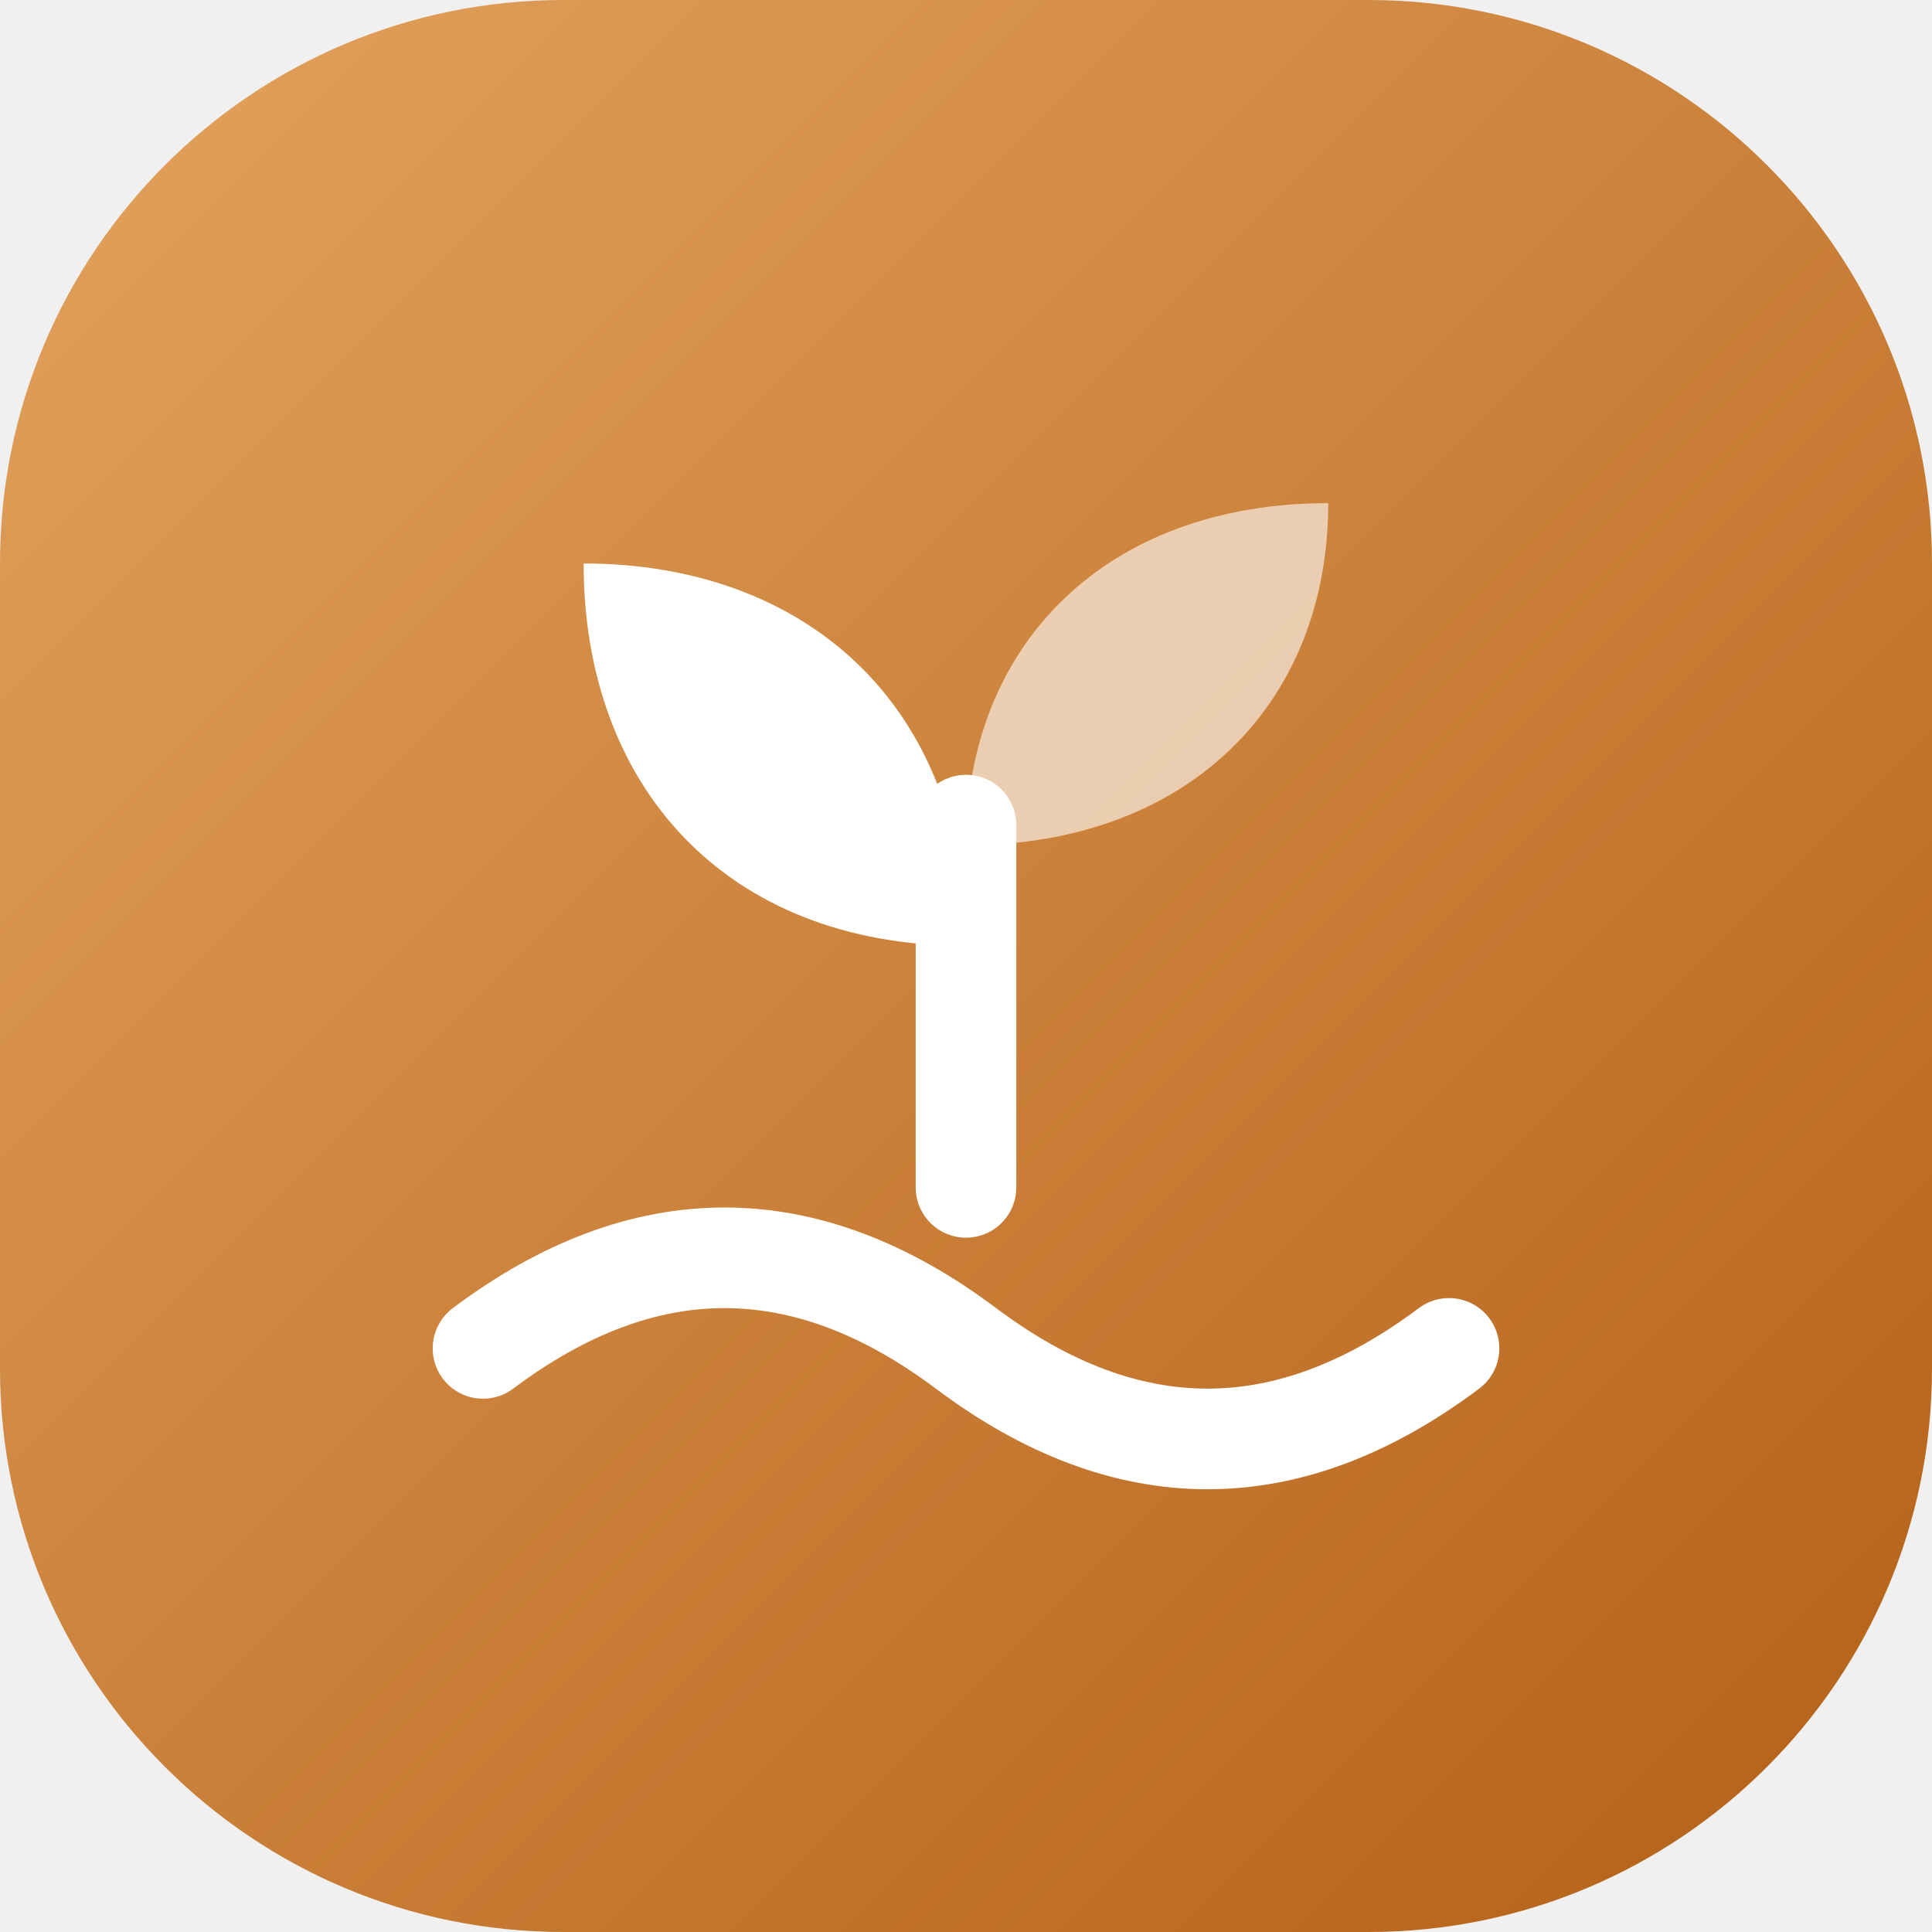
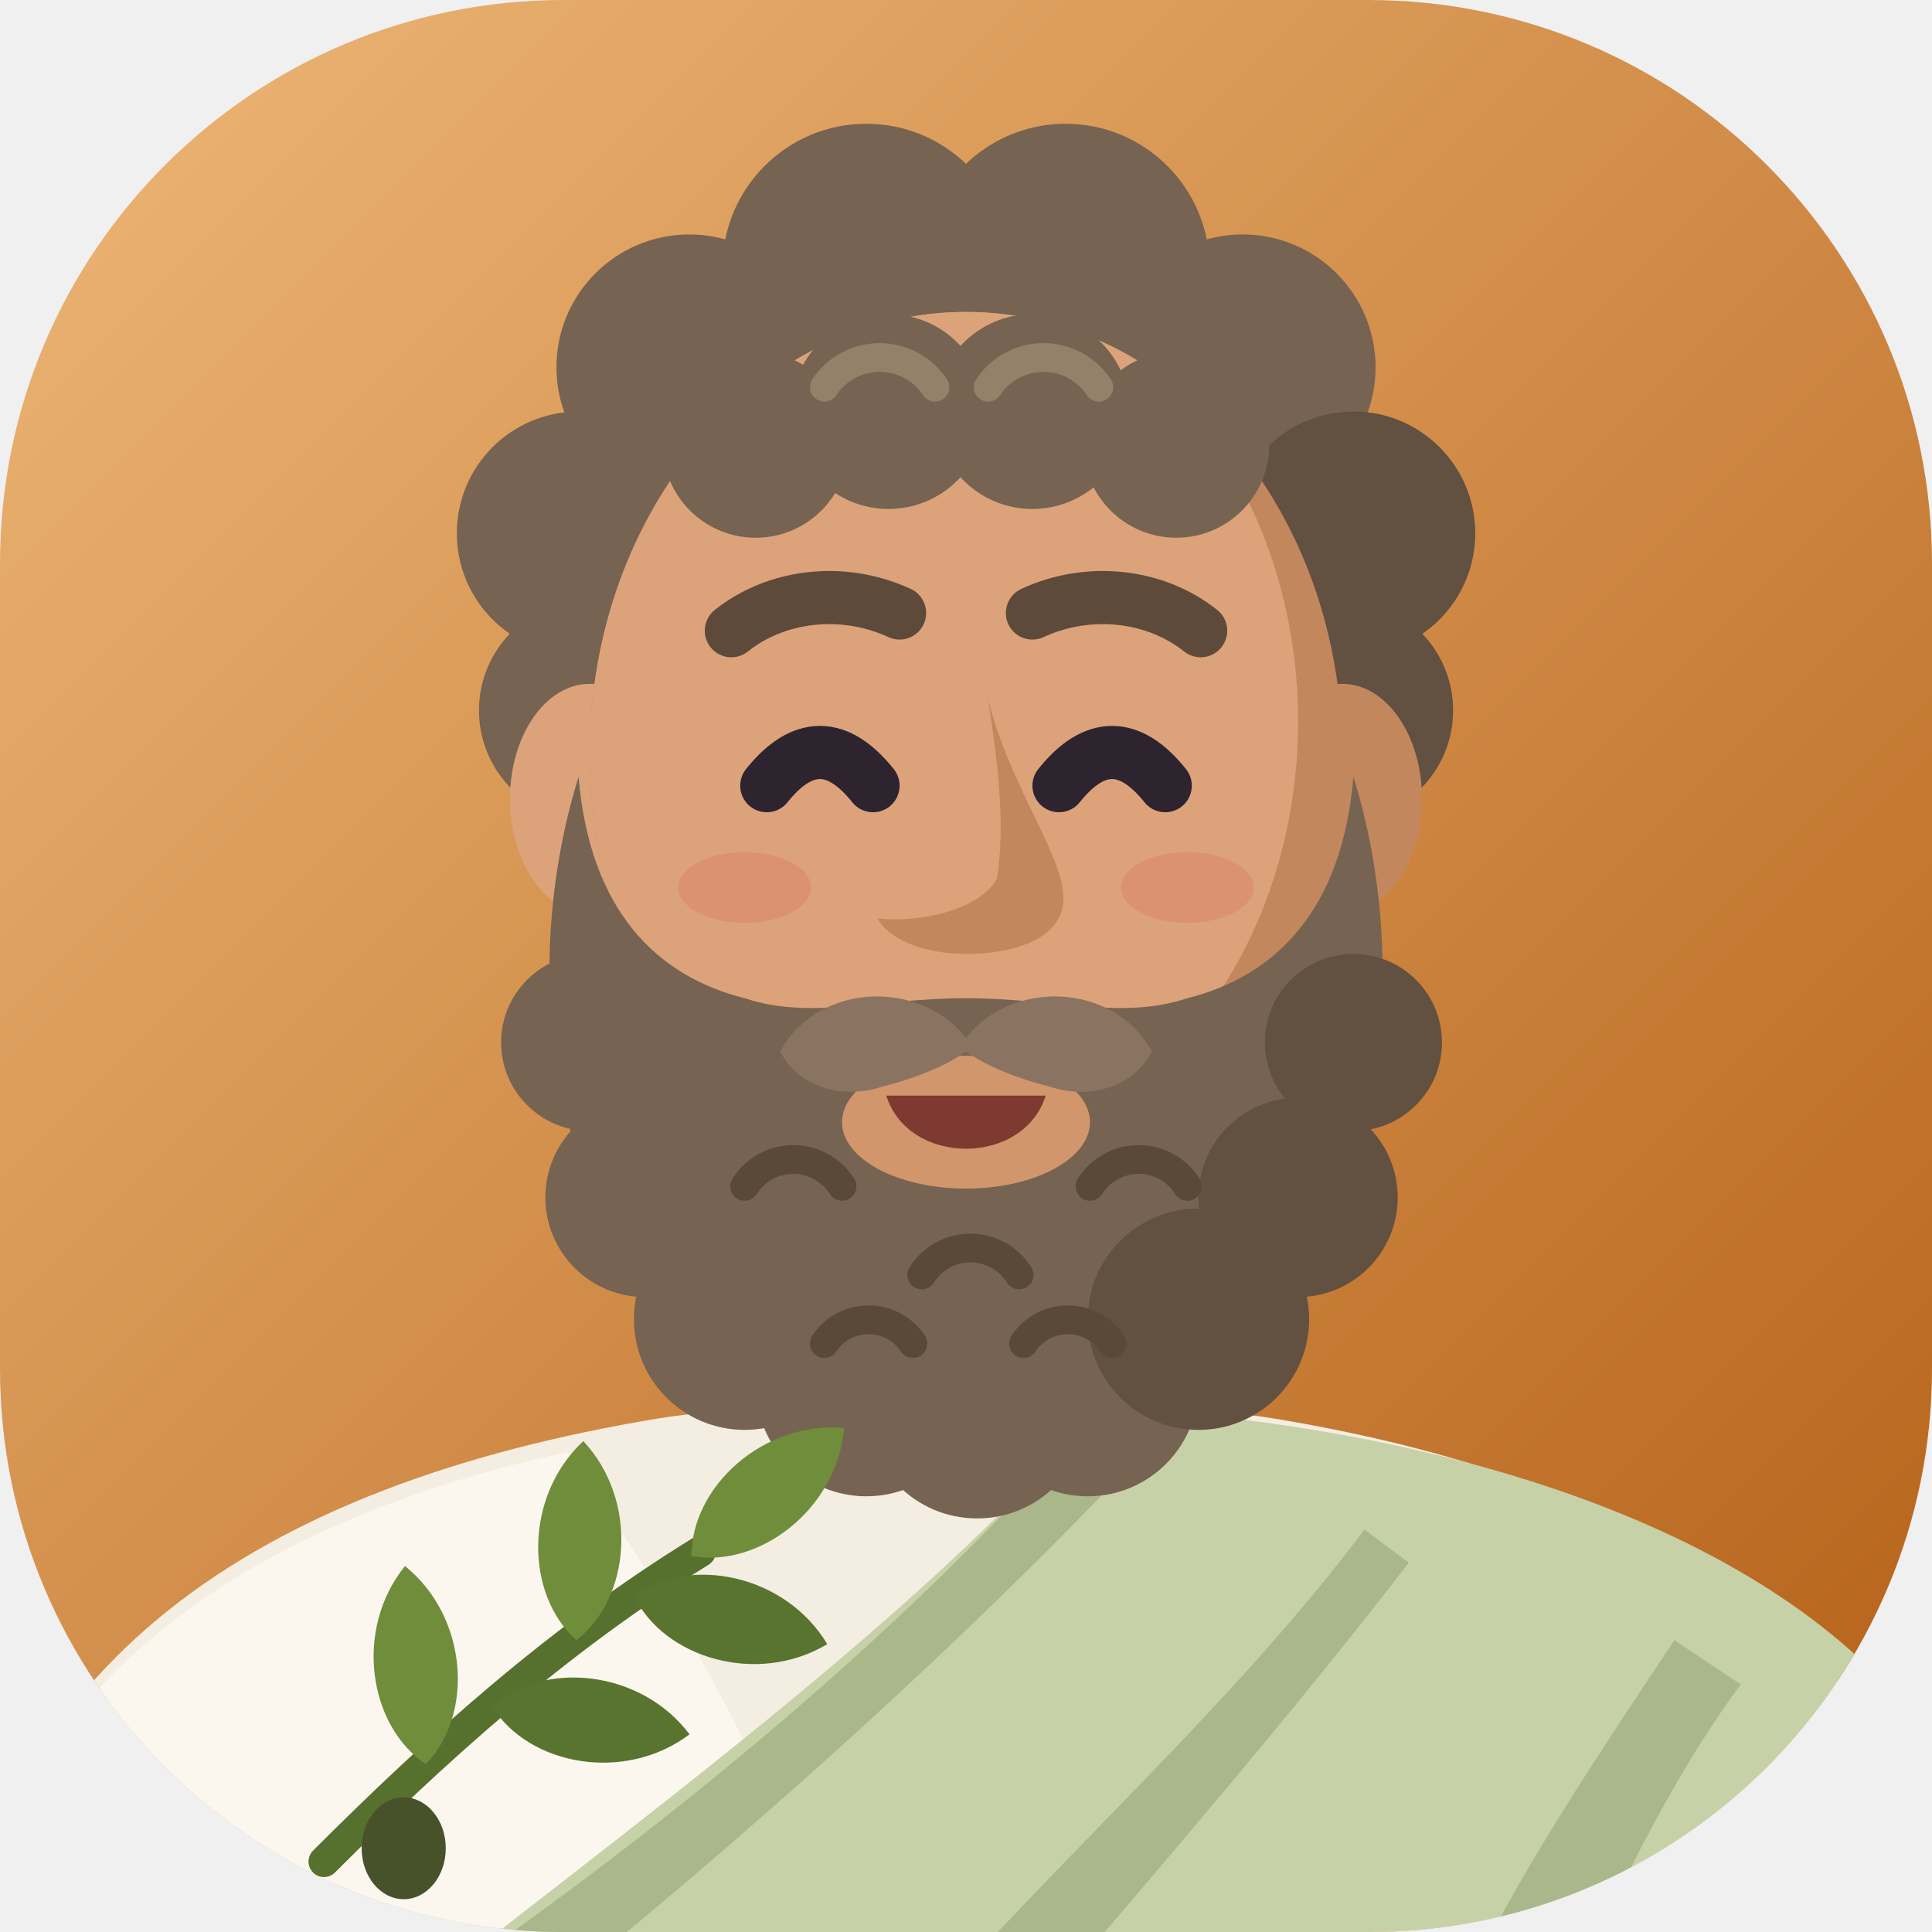
- <svg xmlns="http://www.w3.org/2000/svg" viewBox="0 0 96 96" role="img" aria-label="에피쿠로스">
+ <svg xmlns="http://www.w3.org/2000/svg" viewBox="0 0 96 96" width="96" height="96" role="img" aria-label="에피쿠로스">
  <defs>
-     <linearGradient id="g-epicurus" x1="0" y1="0" x2="1" y2="1">
-       <stop offset="0" stop-color="#E3A35E" />
+     <linearGradient id="epicurus-bg" x1="0" y1="0" x2="1" y2="1">
+       <stop offset="0" stop-color="#EDB778" />
      <stop offset="1" stop-color="#B45F16" />
    </linearGradient>
+     <clipPath id="epicurus-clip">
+       <rect width="96" height="96" rx="28" />
+     </clipPath>
+     <clipPath id="epicurus-face">
+       <ellipse cx="48" cy="43" rx="17" ry="20" />
+     </clipPath>
  </defs>
-   <rect width="96" height="96" rx="28" fill="url(#g-epicurus)" />
-   <g fill="#FFFFFF">
-     <path d="M48 47C36 47 29 39 29 28c11 0 19 7 19 19z" />
-     <path d="M48 42c0-10 7-17 18-17 0 10-7 17-18 17z" fill-opacity=".6" />
-   </g>
-   <g fill="none" stroke="#FFFFFF" stroke-width="5" stroke-linecap="round">
-     <path d="M48 59V41" />
-     <path d="M24 67c8-6 16-6 24 0s16 6 24 0" />
+   <rect width="96" height="96" rx="28" fill="url(#epicurus-bg)" />
+   <g clip-path="url(#epicurus-clip)">
+     <g transform="matrix(1.1 0 0 1.1 -4.8 -9.8)">
+       <path d="M2 100C4 84 16 76 34 73c6-1 22-1 28 0 18 3 30 11 32 27z" fill="#F4EEE2" />
+       <path d="M2 100C4 86 14 78 30 74.5c4 6 10 14 12 25.5z" fill="#FBF7EF" />
+       <path d="M54 72.5c12 .5 28 4 36 13l6 14.5H22c10-8 24-18 32-27.5z" fill="#C7D1A8" />
+       <path d="M54 72.5C46 82 34 92 22 100h6c10-8 20-17 28-25.5zM66 78c-6 8-14 15-20 22h5c6-7 12-14 17-20.5zM80 83c-4 6-8 12-10 17h5c2-5 5-11 8-15z" fill="#A9B78A" />
+       <rect x="41" y="54" width="14" height="22" rx="6" fill="#C3875E" />
+       <g fill="#766351">
+         <circle cx="31" cy="41" r="5" />
+         <circle cx="30.5" cy="33" r="5.5" />
+         <circle cx="35.5" cy="25.5" r="6" />
+         <circle cx="43.5" cy="21" r="6.5" />
+         <circle cx="52.5" cy="21" r="6.5" />
+         <circle cx="60.5" cy="25.5" r="6" />
+         <circle cx="65.5" cy="33" r="5.5" />
+         <circle cx="65" cy="41" r="5" />
+         <ellipse cx="48" cy="31" rx="16" ry="10" />
+       </g>
+       <g fill="#625040">
+         <circle cx="65.5" cy="33" r="5.5" />
+         <circle cx="65" cy="41" r="5" />
+       </g>
+       <ellipse cx="31" cy="45" rx="3.6" ry="5.2" fill="#DCA37A" />
+       <ellipse cx="65" cy="45" rx="3.6" ry="5.2" fill="#C3875E" />
+       <ellipse cx="48" cy="43" rx="17" ry="20" fill="#C3875E" />
+       <ellipse cx="46" cy="41.5" rx="17" ry="20" fill="#DCA37A" clip-path="url(#epicurus-face)" />
+       <g fill="#766351">
+         <circle cx="38.5" cy="29" r="4.2" />
+         <circle cx="44.5" cy="27.5" r="4.4" />
+         <circle cx="51" cy="27.5" r="4.4" />
+         <circle cx="57.5" cy="29" r="4.2" />
+       </g>
+       <path d="M41.6 26.4a3 3 0 0 1 5 0M49 26.4a3 3 0 0 1 5 0" fill="none" stroke="#958069" stroke-width="1.3" stroke-linecap="round" />
+       <path d="M30.5 44c.5 6 3.5 9 7.5 10 3 1 6 0 10 0s7 1 10 0c4-1 7-4 7.5-10 2.5 8 1.5 18-3.5 23-4 4-9 5.5-14 5.5s-10-1.5-14-5.5c-5-5-6-15-3.5-23z" fill="#766351" />
+       <g fill="#766351">
+         <circle cx="31" cy="56" r="4" />
+         <circle cx="33.5" cy="63" r="4.5" />
+         <circle cx="38" cy="68.5" r="5" />
+         <circle cx="43.5" cy="71.5" r="5" />
+         <circle cx="48.5" cy="72.5" r="5" />
+         <circle cx="53.5" cy="71.5" r="5" />
+       </g>
+       <g fill="#625040">
+         <circle cx="58.5" cy="68.5" r="5" />
+         <circle cx="63" cy="63" r="4.5" />
+         <circle cx="65.5" cy="56" r="4" />
+       </g>
+       <path d="M38 62.5a2.6 2.6 0 0 1 4.4 0M46 66.5a2.6 2.6 0 0 1 4.4 0M53.6 62.5a2.6 2.6 0 0 1 4.4 0M41.6 69.6a2.4 2.4 0 0 1 4 0M50.6 69.6a2.4 2.4 0 0 1 4 0" fill="none" stroke="#5A4839" stroke-width="1.3" stroke-linecap="round" />
+       <ellipse cx="48" cy="59.6" rx="5.6" ry="3" fill="#D2966C" />
+       <path d="M44.4 58.4c1 3.2 6.2 3.2 7.2 0z" fill="#7E3A30" />
+       <path d="M48 55.8c-2-2.6-6.6-2.6-8.4.6.8 1.6 2.8 2.2 4.6 1.6 1.6-.4 3-1 3.8-1.6.8.6 2.2 1.2 3.8 1.6 1.8.6 3.8 0 4.6-1.6-1.8-3.2-6.4-3.2-8.4-.6z" fill="#8A7461" />
+       <path d="M49 40.5c1 4 3.4 7 3.4 9 0 1.7-2 2.5-4.4 2.5-2 0-3.5-.7-4-1.6 2 .2 4.6-.4 5.4-1.8.4-2.6 0-5.4-.4-8.1z" fill="#C3875E" />
+       <path d="M37.4 37.4c2-1.6 5-2 7.6-.8M51 36.6c2.6-1.2 5.6-.8 7.6.8" fill="none" stroke="#5E4A3B" stroke-width="2.4" stroke-linecap="round" />
+       <path d="M39 44.4q2.4-3 4.8 0M52.2 44.4q2.4-3 4.8 0" fill="none" stroke="#2D2430" stroke-width="2.4" stroke-linecap="round" />
+       <ellipse cx="38" cy="49" rx="3" ry="1.6" fill="#D97A60" opacity=".4" />
+       <ellipse cx="58" cy="49" rx="3" ry="1.6" fill="#D97A60" opacity=".4" />
+       <path d="M19 93c5-5 10.5-10 17-14" fill="none" stroke="#56702D" stroke-width="1.4" stroke-linecap="round" />
+       <g fill="#6F8D3B">
+         <path transform="translate(23.6 88.6) rotate(-96)" d="M0 0c2-2.4 6.4-2.6 9 0-2.6 2.6-7 2.4-9 0z" />
+         <path transform="translate(30.4 83) rotate(-88)" d="M0 0c2-2.4 6.4-2.6 9 0-2.6 2.6-7 2.4-9 0z" />
+         <path transform="translate(35.6 79.2) rotate(-40)" d="M0 0c2-2.4 6.4-2.6 9 0-2.6 2.6-7 2.4-9 0z" />
+       </g>
+       <g fill="#58742E">
+         <path transform="translate(26.6 86) rotate(8)" d="M0 0c2-2.4 6.4-2.6 9 0-2.6 2.6-7 2.4-9 0z" />
+         <path transform="translate(33 81) rotate(14)" d="M0 0c2-2.4 6.4-2.6 9 0-2.6 2.6-7 2.4-9 0z" />
+       </g>
+       <ellipse cx="22.6" cy="92.4" rx="1.9" ry="2.3" fill="#47522A" />
+     </g>
  </g>
</svg>
